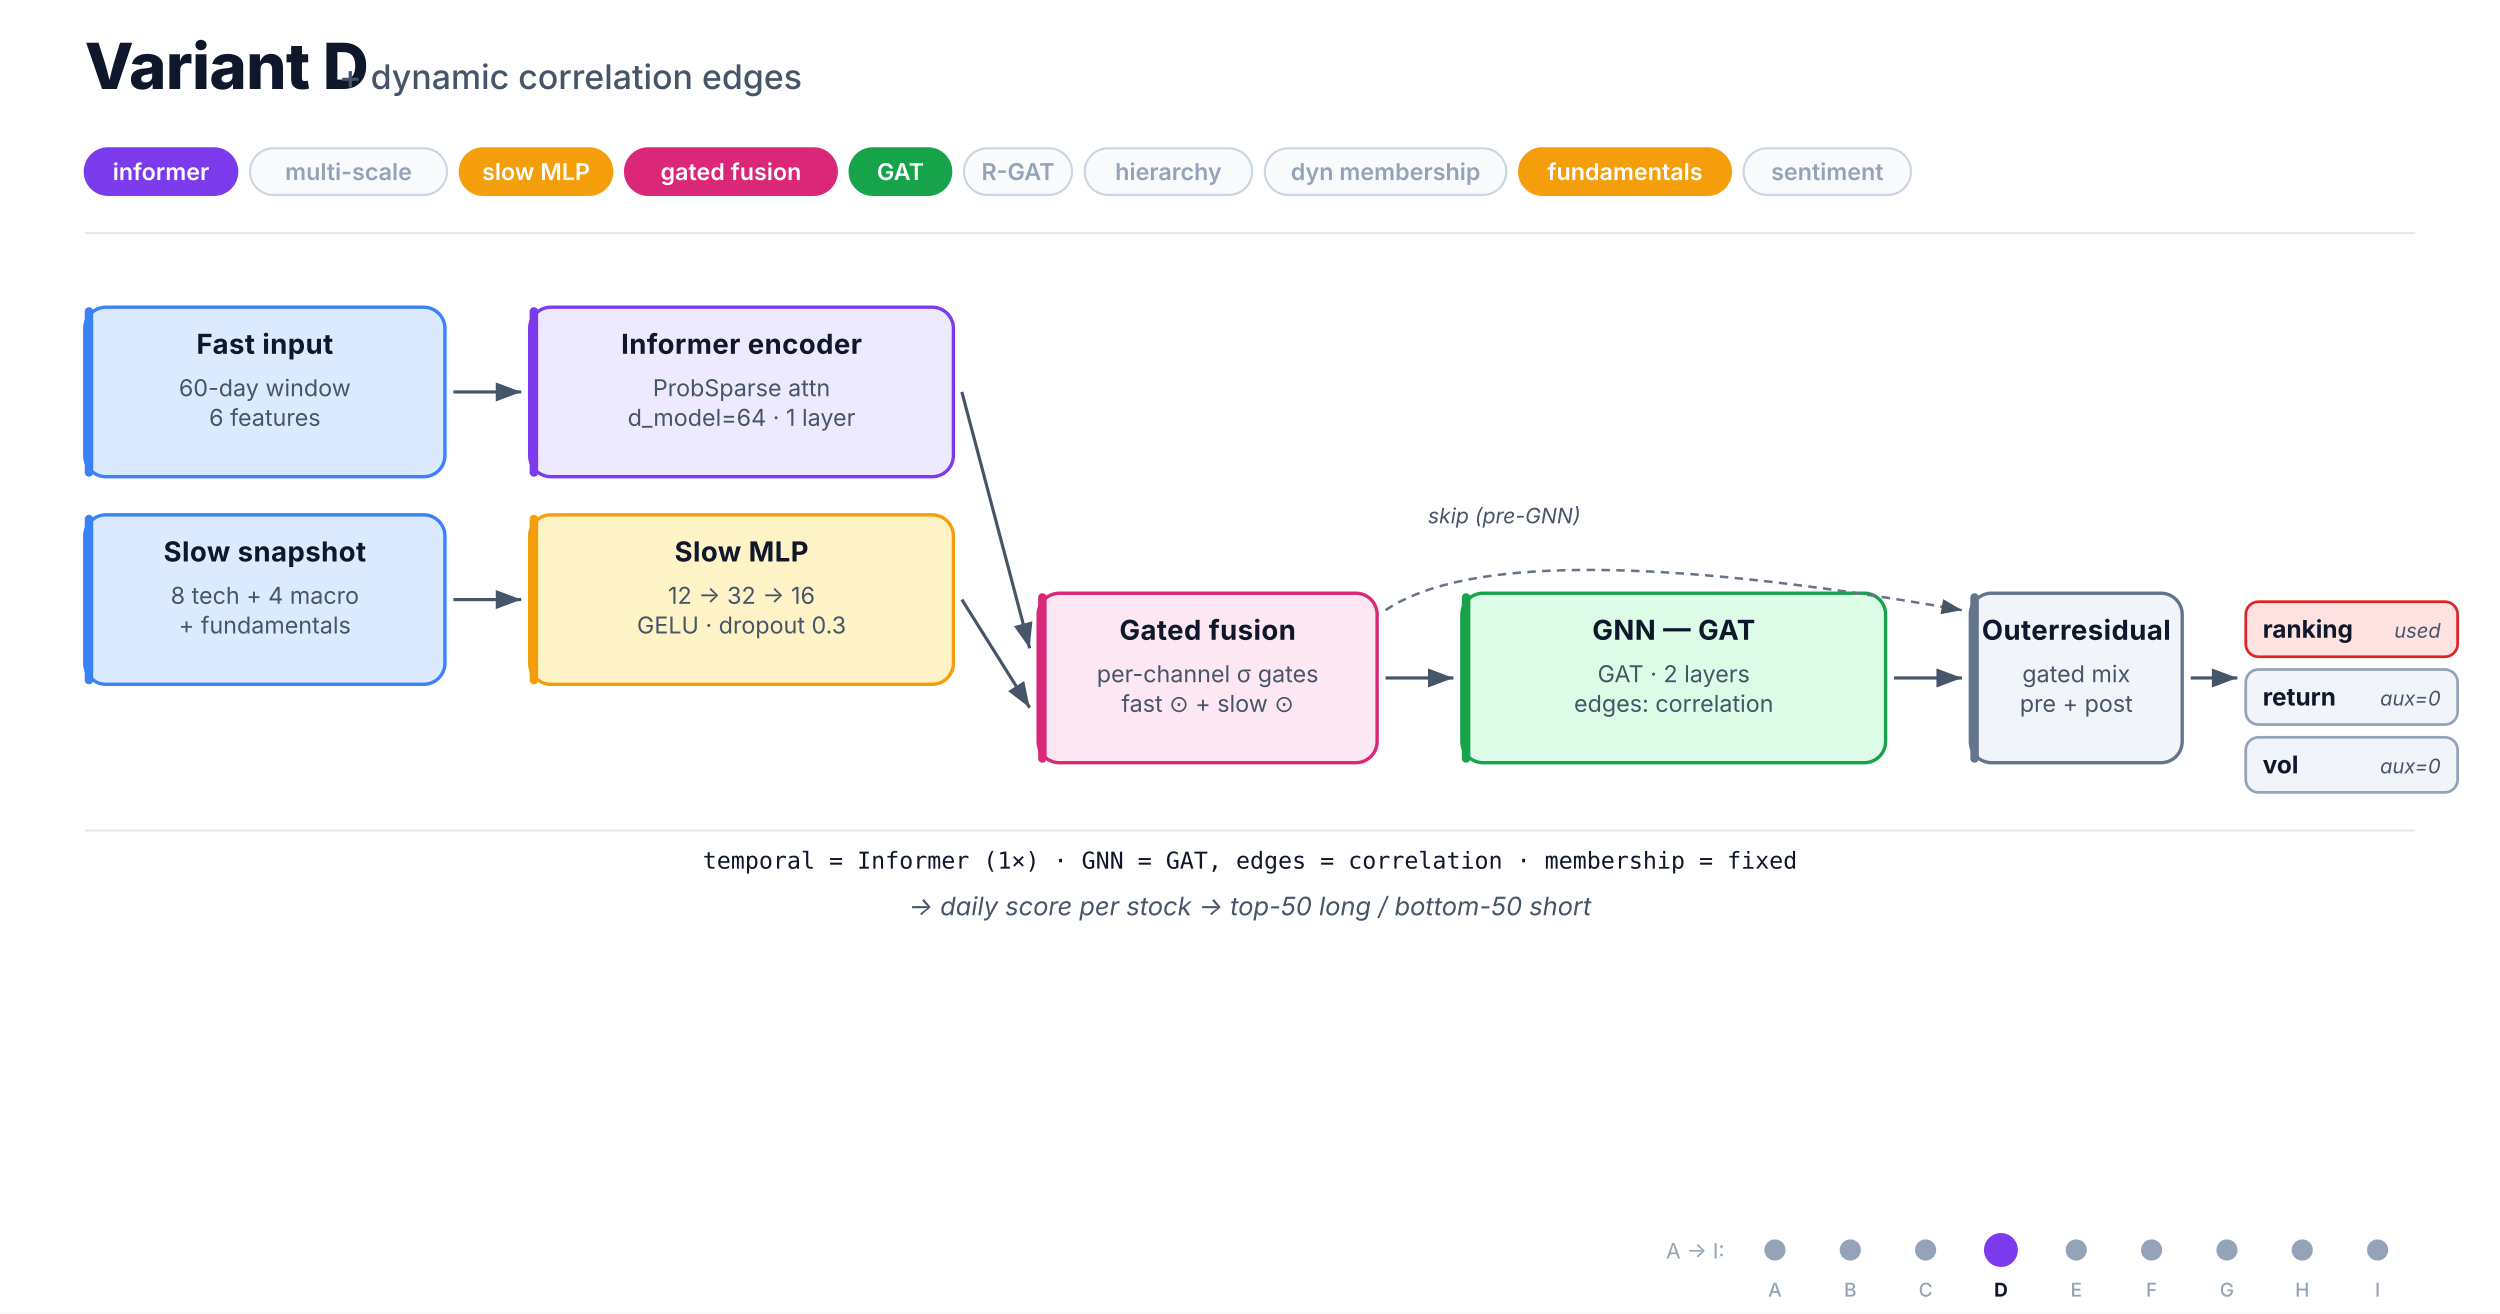
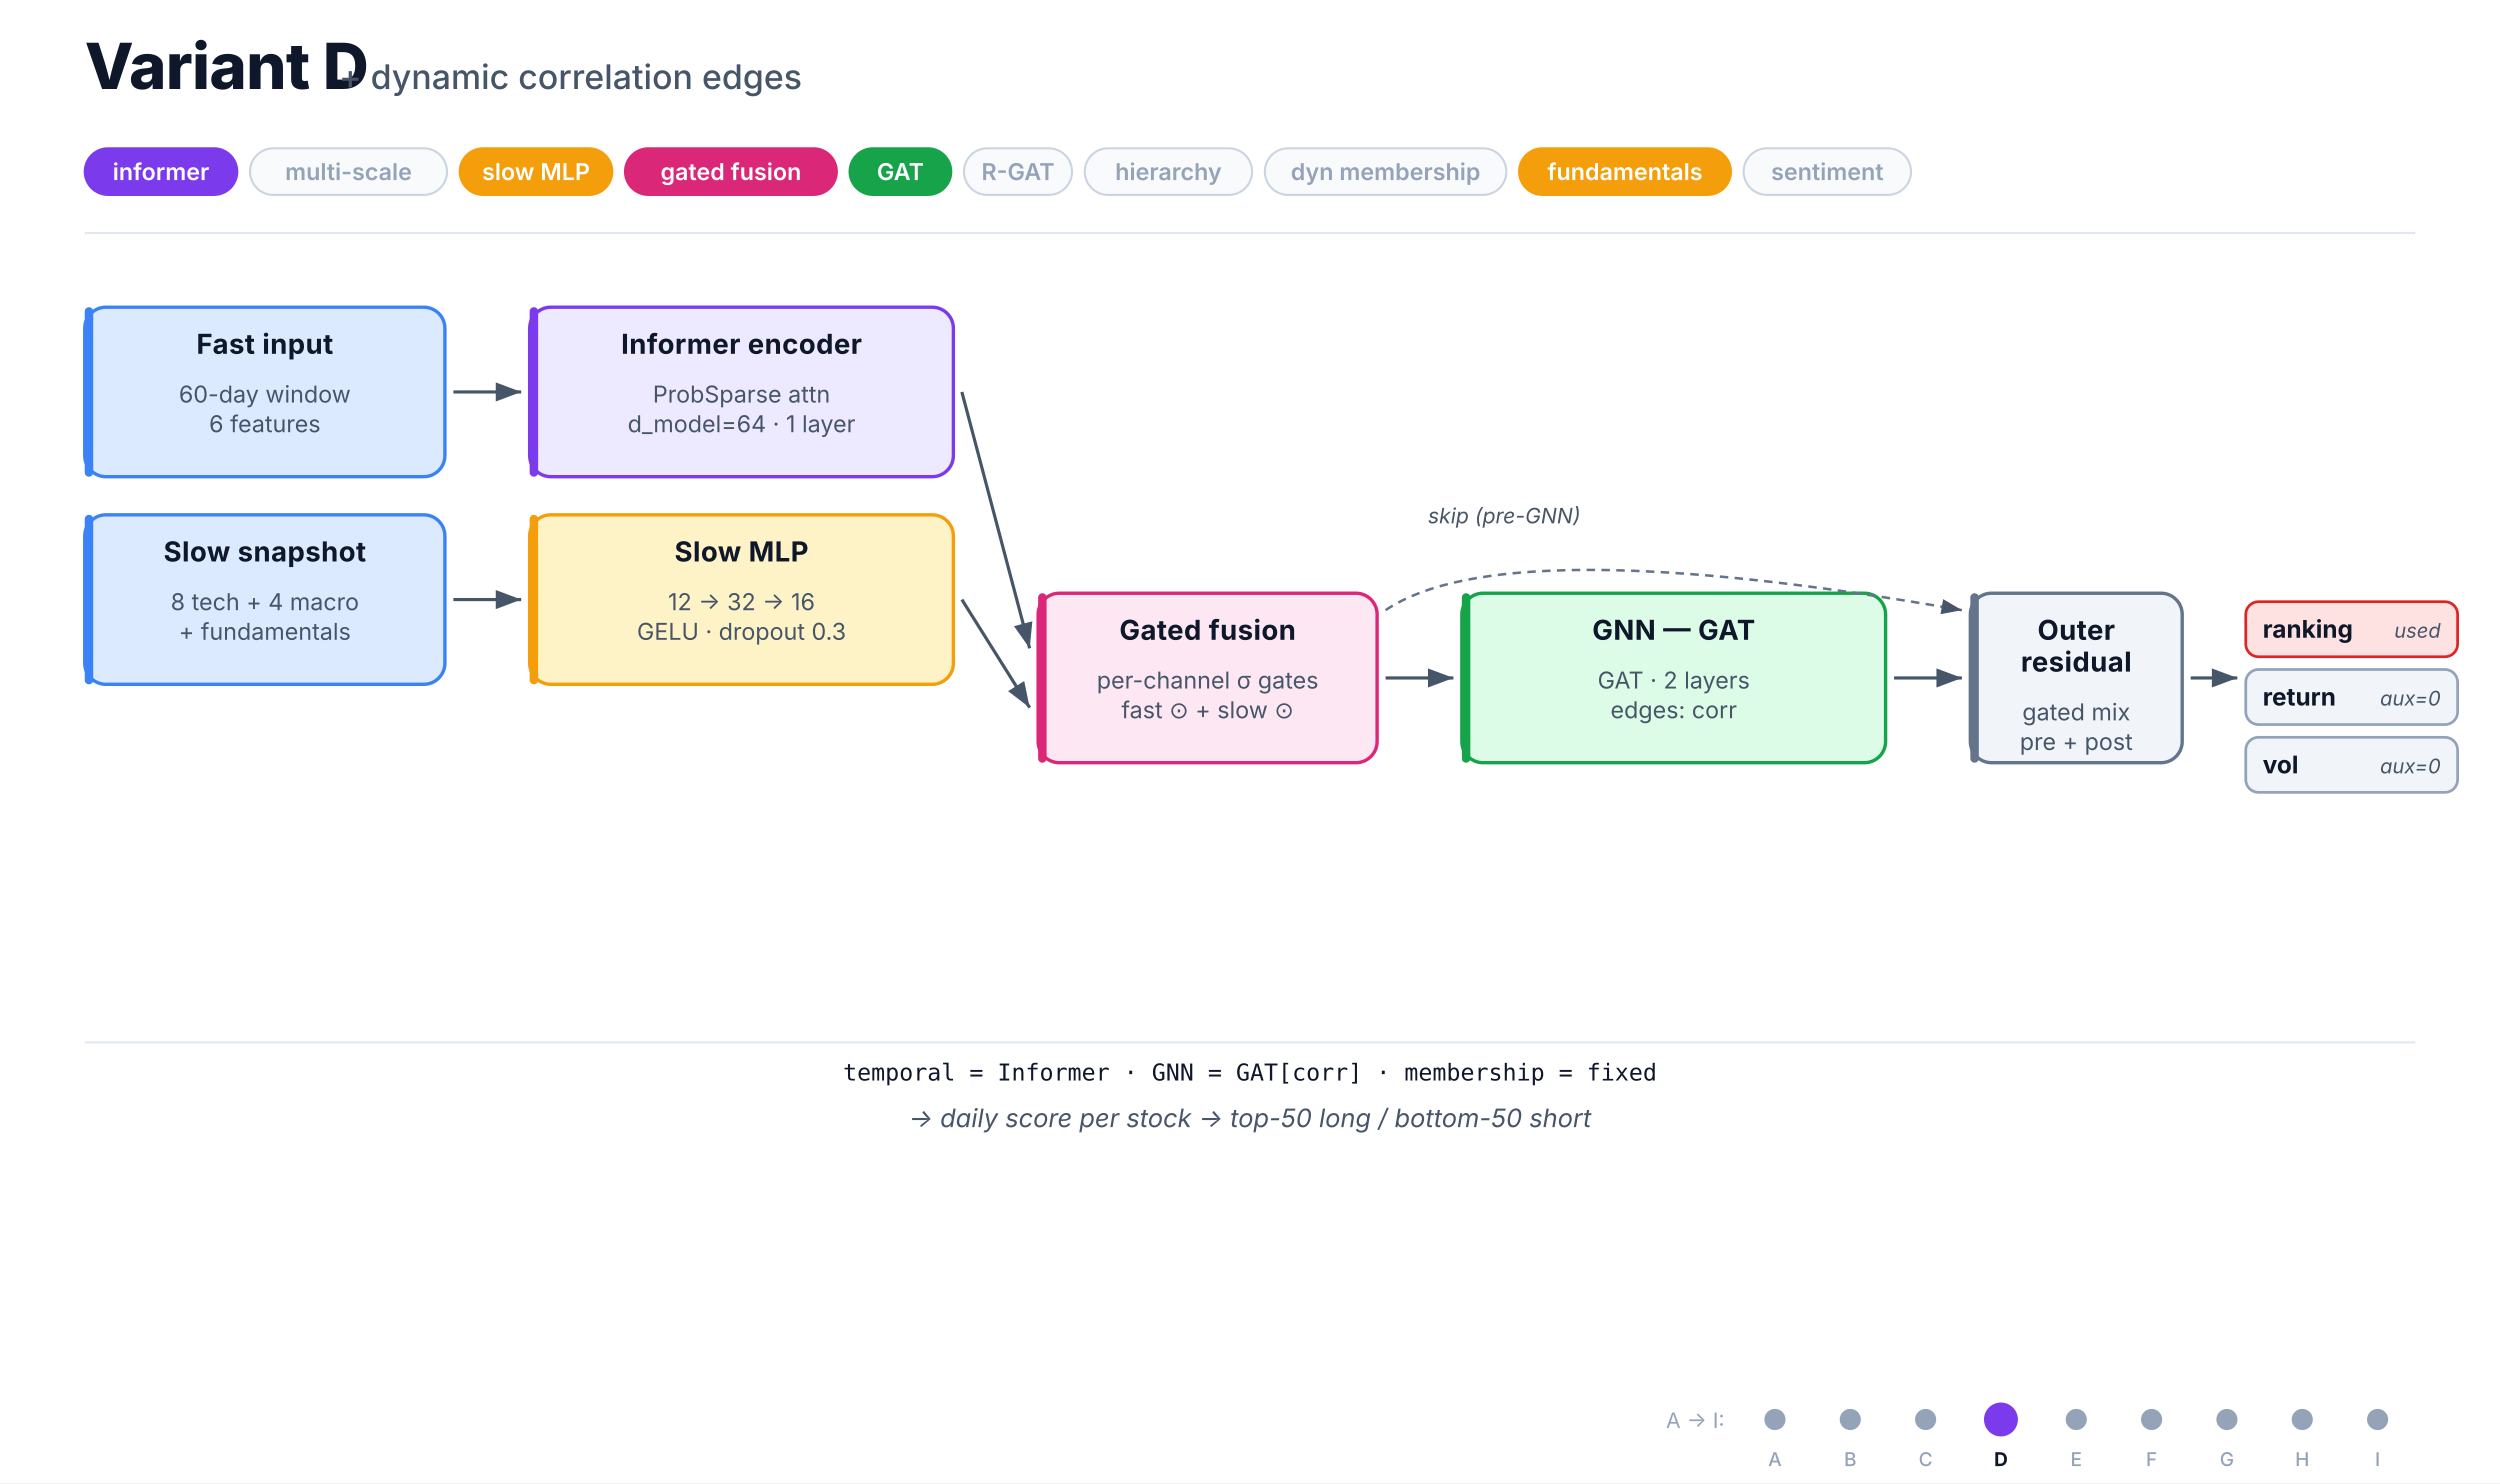
- <svg xmlns="http://www.w3.org/2000/svg" viewBox="0 0 1180 620" width="1180" height="620" role="img" aria-label="constellation-quant variant D: + dynamic correlation edges">
+ <svg xmlns="http://www.w3.org/2000/svg" viewBox="0 0 1180 700" width="1180" height="700" role="img" aria-label="constellation-quant variant D: + dynamic correlation edges">
  <defs>
    <marker id="arrow" markerWidth="10" markerHeight="10" refX="8" refY="3" orient="auto" markerUnits="strokeWidth">
      <path d="M0,0 L0,6 L8,3 z" fill="#475569" />
    </marker>
  </defs>
  <rect width="100%" height="100%" fill="#FFFFFF" />
  <text x="40" y="42" font-family="Inter, system-ui, sans-serif" font-size="30" font-weight="800" fill="#0F172A" letter-spacing="-0.3">Variant D</text>
  <text x="160" y="42" font-family="Inter, system-ui, sans-serif" font-size="16" fill="#475569" font-weight="500">+ dynamic correlation edges</text>
  <rect x="40" y="70" width="72" height="22" rx="11" ry="11" fill="#7C3AED" stroke="#7C3AED" stroke-width="1" />
  <text x="76.0" y="85" text-anchor="middle" font-family="Inter, system-ui, sans-serif" font-size="11" font-weight="600" fill="white">informer</text>
  <rect x="118" y="70" width="93" height="22" rx="11" ry="11" fill="#F8FAFC" stroke="#CBD5E1" stroke-width="1" />
  <text x="164.5" y="85" text-anchor="middle" font-family="Inter, system-ui, sans-serif" font-size="11" font-weight="600" fill="#94A3B8">multi-scale</text>
  <rect x="217" y="70" width="72" height="22" rx="11" ry="11" fill="#F59E0B" stroke="#F59E0B" stroke-width="1" />
  <text x="253.0" y="85" text-anchor="middle" font-family="Inter, system-ui, sans-serif" font-size="11" font-weight="600" fill="white">slow MLP</text>
  <rect x="295" y="70" width="100" height="22" rx="11" ry="11" fill="#DB2777" stroke="#DB2777" stroke-width="1" />
  <text x="345.0" y="85" text-anchor="middle" font-family="Inter, system-ui, sans-serif" font-size="11" font-weight="600" fill="white">gated fusion</text>
  <rect x="401" y="70" width="48" height="22" rx="11" ry="11" fill="#16A34A" stroke="#16A34A" stroke-width="1" />
  <text x="425.0" y="85" text-anchor="middle" font-family="Inter, system-ui, sans-serif" font-size="11" font-weight="600" fill="white">GAT</text>
  <rect x="455" y="70" width="51" height="22" rx="11" ry="11" fill="#F8FAFC" stroke="#CBD5E1" stroke-width="1" />
  <text x="480.5" y="85" text-anchor="middle" font-family="Inter, system-ui, sans-serif" font-size="11" font-weight="600" fill="#94A3B8">R-GAT</text>
  <rect x="512" y="70" width="79" height="22" rx="11" ry="11" fill="#F8FAFC" stroke="#CBD5E1" stroke-width="1" />
  <text x="551.5" y="85" text-anchor="middle" font-family="Inter, system-ui, sans-serif" font-size="11" font-weight="600" fill="#94A3B8">hierarchy</text>
  <rect x="597" y="70" width="114" height="22" rx="11" ry="11" fill="#F8FAFC" stroke="#CBD5E1" stroke-width="1" />
  <text x="654.0" y="85" text-anchor="middle" font-family="Inter, system-ui, sans-serif" font-size="11" font-weight="600" fill="#94A3B8">dyn membership</text>
  <rect x="717" y="70" width="100" height="22" rx="11" ry="11" fill="#F59E0B" stroke="#F59E0B" stroke-width="1" />
  <text x="767.0" y="85" text-anchor="middle" font-family="Inter, system-ui, sans-serif" font-size="11" font-weight="600" fill="white">fundamentals</text>
  <rect x="823" y="70" width="79" height="22" rx="11" ry="11" fill="#F8FAFC" stroke="#CBD5E1" stroke-width="1" />
  <text x="862.5" y="85" text-anchor="middle" font-family="Inter, system-ui, sans-serif" font-size="11" font-weight="600" fill="#94A3B8">sentiment</text>
  <line x1="40" y1="110" x2="1140" y2="110" stroke="#E2E8F0" stroke-width="1" />
  <rect x="40" y="145" width="170" height="80" rx="10" ry="10" fill="#DBEAFE" stroke="#3B82F6" stroke-width="1.6" />
  <rect x="40" y="145" width="4" height="80" rx="2" ry="2" fill="#3B82F6" />
  <text x="125.0" y="167" text-anchor="middle" font-family="Inter, system-ui, sans-serif" font-size="13" font-weight="700" fill="#0F172A" letter-spacing="0.2">Fast input</text>
-   <text x="125.0" y="187" text-anchor="middle" font-family="Inter, system-ui, sans-serif" font-size="11" fill="#475569">60-day window</text>
-   <text x="125.0" y="201" text-anchor="middle" font-family="Inter, system-ui, sans-serif" font-size="11" fill="#475569">6 features</text>
+   <text x="125.0" y="190" text-anchor="middle" font-family="Inter, system-ui, sans-serif" font-size="11" fill="#475569">60-day window</text>
+   <text x="125.0" y="204" text-anchor="middle" font-family="Inter, system-ui, sans-serif" font-size="11" fill="#475569">6 features</text>
  <rect x="40" y="243" width="170" height="80" rx="10" ry="10" fill="#DBEAFE" stroke="#3B82F6" stroke-width="1.6" />
  <rect x="40" y="243" width="4" height="80" rx="2" ry="2" fill="#3B82F6" />
  <text x="125.0" y="265" text-anchor="middle" font-family="Inter, system-ui, sans-serif" font-size="13" font-weight="700" fill="#0F172A" letter-spacing="0.2">Slow snapshot</text>
-   <text x="125.0" y="285" text-anchor="middle" font-family="Inter, system-ui, sans-serif" font-size="11" fill="#475569">8 tech + 4 macro</text>
-   <text x="125.0" y="299" text-anchor="middle" font-family="Inter, system-ui, sans-serif" font-size="11" fill="#475569">+ fundamentals</text>
+   <text x="125.0" y="288" text-anchor="middle" font-family="Inter, system-ui, sans-serif" font-size="11" fill="#475569">8 tech + 4 macro</text>
+   <text x="125.0" y="302" text-anchor="middle" font-family="Inter, system-ui, sans-serif" font-size="11" fill="#475569">+ fundamentals</text>
  <rect x="250" y="145" width="200" height="80" rx="10" ry="10" fill="#EDE9FE" stroke="#7C3AED" stroke-width="1.6" />
  <rect x="250" y="145" width="4" height="80" rx="2" ry="2" fill="#7C3AED" />
  <text x="350.0" y="167" text-anchor="middle" font-family="Inter, system-ui, sans-serif" font-size="13" font-weight="700" fill="#0F172A" letter-spacing="0.2">Informer encoder</text>
-   <text x="350.0" y="187" text-anchor="middle" font-family="Inter, system-ui, sans-serif" font-size="11" fill="#475569">ProbSparse attn</text>
-   <text x="350.0" y="201" text-anchor="middle" font-family="Inter, system-ui, sans-serif" font-size="11" fill="#475569">d_model=64 · 1 layer</text>
+   <text x="350.0" y="190" text-anchor="middle" font-family="Inter, system-ui, sans-serif" font-size="11" fill="#475569">ProbSparse attn</text>
+   <text x="350.0" y="204" text-anchor="middle" font-family="Inter, system-ui, sans-serif" font-size="11" fill="#475569">d_model=64 · 1 layer</text>
  <rect x="250" y="243" width="200" height="80" rx="10" ry="10" fill="#FEF3C7" stroke="#F59E0B" stroke-width="1.6" />
  <rect x="250" y="243" width="4" height="80" rx="2" ry="2" fill="#F59E0B" />
  <text x="350.0" y="265" text-anchor="middle" font-family="Inter, system-ui, sans-serif" font-size="13" font-weight="700" fill="#0F172A" letter-spacing="0.2">Slow MLP</text>
-   <text x="350.0" y="285" text-anchor="middle" font-family="Inter, system-ui, sans-serif" font-size="11" fill="#475569">12 → 32 → 16</text>
-   <text x="350.0" y="299" text-anchor="middle" font-family="Inter, system-ui, sans-serif" font-size="11" fill="#475569">GELU · dropout 0.3</text>
+   <text x="350.0" y="288" text-anchor="middle" font-family="Inter, system-ui, sans-serif" font-size="11" fill="#475569">12 → 32 → 16</text>
+   <text x="350.0" y="302" text-anchor="middle" font-family="Inter, system-ui, sans-serif" font-size="11" fill="#475569">GELU · dropout 0.3</text>
  <rect x="490" y="280" width="160" height="80" rx="10" ry="10" fill="#FCE7F3" stroke="#DB2777" stroke-width="1.6" />
  <rect x="490" y="280" width="4" height="80" rx="2" ry="2" fill="#DB2777" />
  <text x="570.0" y="302" text-anchor="middle" font-family="Inter, system-ui, sans-serif" font-size="13" font-weight="700" fill="#0F172A" letter-spacing="0.2">Gated fusion</text>
-   <text x="570.0" y="322" text-anchor="middle" font-family="Inter, system-ui, sans-serif" font-size="11" fill="#475569">per-channel σ gates</text>
-   <text x="570.0" y="336" text-anchor="middle" font-family="Inter, system-ui, sans-serif" font-size="11" fill="#475569">fast ⊙ + slow ⊙</text>
+   <text x="570.0" y="325" text-anchor="middle" font-family="Inter, system-ui, sans-serif" font-size="11" fill="#475569">per-channel σ gates</text>
+   <text x="570.0" y="339" text-anchor="middle" font-family="Inter, system-ui, sans-serif" font-size="11" fill="#475569">fast ⊙ + slow ⊙</text>
  <rect x="690" y="280" width="200" height="80" rx="10" ry="10" fill="#DCFCE7" stroke="#16A34A" stroke-width="1.6" />
  <rect x="690" y="280" width="4" height="80" rx="2" ry="2" fill="#16A34A" />
  <text x="790.0" y="302" text-anchor="middle" font-family="Inter, system-ui, sans-serif" font-size="13" font-weight="700" fill="#0F172A" letter-spacing="0.2">GNN — GAT</text>
-   <text x="790.0" y="322" text-anchor="middle" font-family="Inter, system-ui, sans-serif" font-size="11" fill="#475569">GAT · 2 layers</text>
-   <text x="790.0" y="336" text-anchor="middle" font-family="Inter, system-ui, sans-serif" font-size="11" fill="#475569">edges: correlation</text>
+   <text x="790.0" y="325" text-anchor="middle" font-family="Inter, system-ui, sans-serif" font-size="11" fill="#475569">GAT · 2 layers</text>
+   <text x="790.0" y="339" text-anchor="middle" font-family="Inter, system-ui, sans-serif" font-size="11" fill="#475569">edges: corr</text>
  <rect x="930" y="280" width="100" height="80" rx="10" ry="10" fill="#F1F5F9" stroke="#64748B" stroke-width="1.6" />
  <rect x="930" y="280" width="4" height="80" rx="2" ry="2" fill="#64748B" />
-   <text x="980.0" y="302" text-anchor="middle" font-family="Inter, system-ui, sans-serif" font-size="13" font-weight="700" fill="#0F172A" letter-spacing="0.2">Outer
- residual</text>
-   <text x="980.0" y="322" text-anchor="middle" font-family="Inter, system-ui, sans-serif" font-size="11" fill="#475569">gated mix</text>
-   <text x="980.0" y="336" text-anchor="middle" font-family="Inter, system-ui, sans-serif" font-size="11" fill="#475569">pre + post</text>
+   <text x="980.0" y="302" text-anchor="middle" font-family="Inter, system-ui, sans-serif" font-size="13" font-weight="700" fill="#0F172A" letter-spacing="0.2">Outer</text>
+   <text x="980.0" y="317" text-anchor="middle" font-family="Inter, system-ui, sans-serif" font-size="13" font-weight="700" fill="#0F172A" letter-spacing="0.2">residual</text>
+   <text x="980.0" y="340" text-anchor="middle" font-family="Inter, system-ui, sans-serif" font-size="11" fill="#475569">gated mix</text>
+   <text x="980.0" y="354" text-anchor="middle" font-family="Inter, system-ui, sans-serif" font-size="11" fill="#475569">pre + post</text>
  <rect x="1060" y="284" width="100" height="26" rx="6" ry="6" fill="#FEE2E2" stroke="#DC2626" stroke-width="1.3" />
  <text x="1068" y="301" font-family="Inter, system-ui, sans-serif" font-size="11.5" font-weight="700" fill="#0F172A">ranking</text>
  <text x="1152" y="301" text-anchor="end" font-family="Inter, system-ui, sans-serif" font-size="9.5" fill="#475569" font-style="italic">used</text>
  <rect x="1060" y="316" width="100" height="26" rx="6" ry="6" fill="#F1F5F9" stroke="#94A3B8" stroke-width="1.3" />
  <text x="1068" y="333" font-family="Inter, system-ui, sans-serif" font-size="11.5" font-weight="700" fill="#0F172A">return</text>
  <text x="1152" y="333" text-anchor="end" font-family="Inter, system-ui, sans-serif" font-size="9.5" fill="#475569" font-style="italic">aux=0</text>
  <rect x="1060" y="348" width="100" height="26" rx="6" ry="6" fill="#F1F5F9" stroke="#94A3B8" stroke-width="1.3" />
  <text x="1068" y="365" font-family="Inter, system-ui, sans-serif" font-size="11.5" font-weight="700" fill="#0F172A">vol</text>
  <text x="1152" y="365" text-anchor="end" font-family="Inter, system-ui, sans-serif" font-size="9.5" fill="#475569" font-style="italic">aux=0</text>
  <line x1="214" y1="185.0" x2="246" y2="185.0" stroke="#475569" stroke-width="1.5" marker-end="url(#arrow)" />
  <line x1="214" y1="283.0" x2="246" y2="283.0" stroke="#475569" stroke-width="1.5" marker-end="url(#arrow)" />
  <line x1="454" y1="185.0" x2="486" y2="306.0" stroke="#475569" stroke-width="1.5" marker-end="url(#arrow)" />
  <line x1="454" y1="283.0" x2="486" y2="334.0" stroke="#475569" stroke-width="1.5" marker-end="url(#arrow)" />
  <line x1="654" y1="320.0" x2="686" y2="320.0" stroke="#475569" stroke-width="1.5" marker-end="url(#arrow)" />
  <line x1="894" y1="320.0" x2="926" y2="320.0" stroke="#475569" stroke-width="1.5" marker-end="url(#arrow)" />
  <path d="M 654 288 Q 710.0 250 926 288" fill="none" stroke="#64748B" stroke-width="1.2" stroke-dasharray="4,3" marker-end="url(#arrow)" />
  <text x="710.0" y="247" text-anchor="middle" font-family="Inter, system-ui, sans-serif" font-size="10" fill="#475569" font-style="italic">skip (pre-GNN)</text>
  <line x1="1034" y1="320.0" x2="1056" y2="320.0" stroke="#475569" stroke-width="1.5" marker-end="url(#arrow)" />
-   <line x1="40" y1="392" x2="1140" y2="392" stroke="#E2E8F0" stroke-width="1" />
-   <text x="590.0" y="410" text-anchor="middle" font-family="ui-monospace, SFMono-Regular, monospace" font-size="11" fill="#0F172A">temporal = Informer (1×)  ·  GNN = GAT, edges = correlation  ·  membership = fixed</text>
-   <text x="590.0" y="432" text-anchor="middle" font-family="Inter, system-ui, sans-serif" font-size="12" fill="#475569" font-style="italic">→ daily score per stock → top-50 long / bottom-50 short</text>
-   <text x="814" y="594" text-anchor="end" font-family="Inter, system-ui, sans-serif" font-size="10" fill="#94A3B8">A → I:</text>
-   <circle cx="837.778" cy="590" r="5" fill="#94A3B8" />
-   <text x="837.778" y="612" text-anchor="middle" font-family="Inter, system-ui, sans-serif" font-size="9" font-weight="500" fill="#94A3B8">A</text>
-   <circle cx="873.333" cy="590" r="5" fill="#94A3B8" />
-   <text x="873.333" y="612" text-anchor="middle" font-family="Inter, system-ui, sans-serif" font-size="9" font-weight="500" fill="#94A3B8">B</text>
-   <circle cx="908.889" cy="590" r="5" fill="#94A3B8" />
-   <text x="908.889" y="612" text-anchor="middle" font-family="Inter, system-ui, sans-serif" font-size="9" font-weight="500" fill="#94A3B8">C</text>
-   <circle cx="944.444" cy="590" r="8" fill="#7C3AED" />
-   <text x="944.444" y="612" text-anchor="middle" font-family="Inter, system-ui, sans-serif" font-size="9" font-weight="700" fill="#0F172A">D</text>
-   <circle cx="980.0" cy="590" r="5" fill="#94A3B8" />
-   <text x="980.0" y="612" text-anchor="middle" font-family="Inter, system-ui, sans-serif" font-size="9" font-weight="500" fill="#94A3B8">E</text>
-   <circle cx="1015.556" cy="590" r="5" fill="#94A3B8" />
-   <text x="1015.556" y="612" text-anchor="middle" font-family="Inter, system-ui, sans-serif" font-size="9" font-weight="500" fill="#94A3B8">F</text>
-   <circle cx="1051.111" cy="590" r="5" fill="#94A3B8" />
-   <text x="1051.111" y="612" text-anchor="middle" font-family="Inter, system-ui, sans-serif" font-size="9" font-weight="500" fill="#94A3B8">G</text>
-   <circle cx="1086.667" cy="590" r="5" fill="#94A3B8" />
-   <text x="1086.667" y="612" text-anchor="middle" font-family="Inter, system-ui, sans-serif" font-size="9" font-weight="500" fill="#94A3B8">H</text>
-   <circle cx="1122.222" cy="590" r="5" fill="#94A3B8" />
-   <text x="1122.222" y="612" text-anchor="middle" font-family="Inter, system-ui, sans-serif" font-size="9" font-weight="500" fill="#94A3B8">I</text>
+   <line x1="40" y1="492" x2="1140" y2="492" stroke="#E2E8F0" stroke-width="1" />
+   <text x="590.0" y="510" text-anchor="middle" font-family="ui-monospace, SFMono-Regular, monospace" font-size="11" fill="#0F172A">temporal = Informer  ·  GNN = GAT[corr]  ·  membership = fixed</text>
+   <text x="590.0" y="532" text-anchor="middle" font-family="Inter, system-ui, sans-serif" font-size="12" fill="#475569" font-style="italic">→ daily score per stock → top-50 long / bottom-50 short</text>
+   <text x="814" y="674" text-anchor="end" font-family="Inter, system-ui, sans-serif" font-size="10" fill="#94A3B8">A → I:</text>
+   <circle cx="837.778" cy="670" r="5" fill="#94A3B8" />
+   <text x="837.778" y="692" text-anchor="middle" font-family="Inter, system-ui, sans-serif" font-size="9" font-weight="500" fill="#94A3B8">A</text>
+   <circle cx="873.333" cy="670" r="5" fill="#94A3B8" />
+   <text x="873.333" y="692" text-anchor="middle" font-family="Inter, system-ui, sans-serif" font-size="9" font-weight="500" fill="#94A3B8">B</text>
+   <circle cx="908.889" cy="670" r="5" fill="#94A3B8" />
+   <text x="908.889" y="692" text-anchor="middle" font-family="Inter, system-ui, sans-serif" font-size="9" font-weight="500" fill="#94A3B8">C</text>
+   <circle cx="944.444" cy="670" r="8" fill="#7C3AED" />
+   <text x="944.444" y="692" text-anchor="middle" font-family="Inter, system-ui, sans-serif" font-size="9" font-weight="700" fill="#0F172A">D</text>
+   <circle cx="980.0" cy="670" r="5" fill="#94A3B8" />
+   <text x="980.0" y="692" text-anchor="middle" font-family="Inter, system-ui, sans-serif" font-size="9" font-weight="500" fill="#94A3B8">E</text>
+   <circle cx="1015.556" cy="670" r="5" fill="#94A3B8" />
+   <text x="1015.556" y="692" text-anchor="middle" font-family="Inter, system-ui, sans-serif" font-size="9" font-weight="500" fill="#94A3B8">F</text>
+   <circle cx="1051.111" cy="670" r="5" fill="#94A3B8" />
+   <text x="1051.111" y="692" text-anchor="middle" font-family="Inter, system-ui, sans-serif" font-size="9" font-weight="500" fill="#94A3B8">G</text>
+   <circle cx="1086.667" cy="670" r="5" fill="#94A3B8" />
+   <text x="1086.667" y="692" text-anchor="middle" font-family="Inter, system-ui, sans-serif" font-size="9" font-weight="500" fill="#94A3B8">H</text>
+   <circle cx="1122.222" cy="670" r="5" fill="#94A3B8" />
+   <text x="1122.222" y="692" text-anchor="middle" font-family="Inter, system-ui, sans-serif" font-size="9" font-weight="500" fill="#94A3B8">I</text>
</svg>
